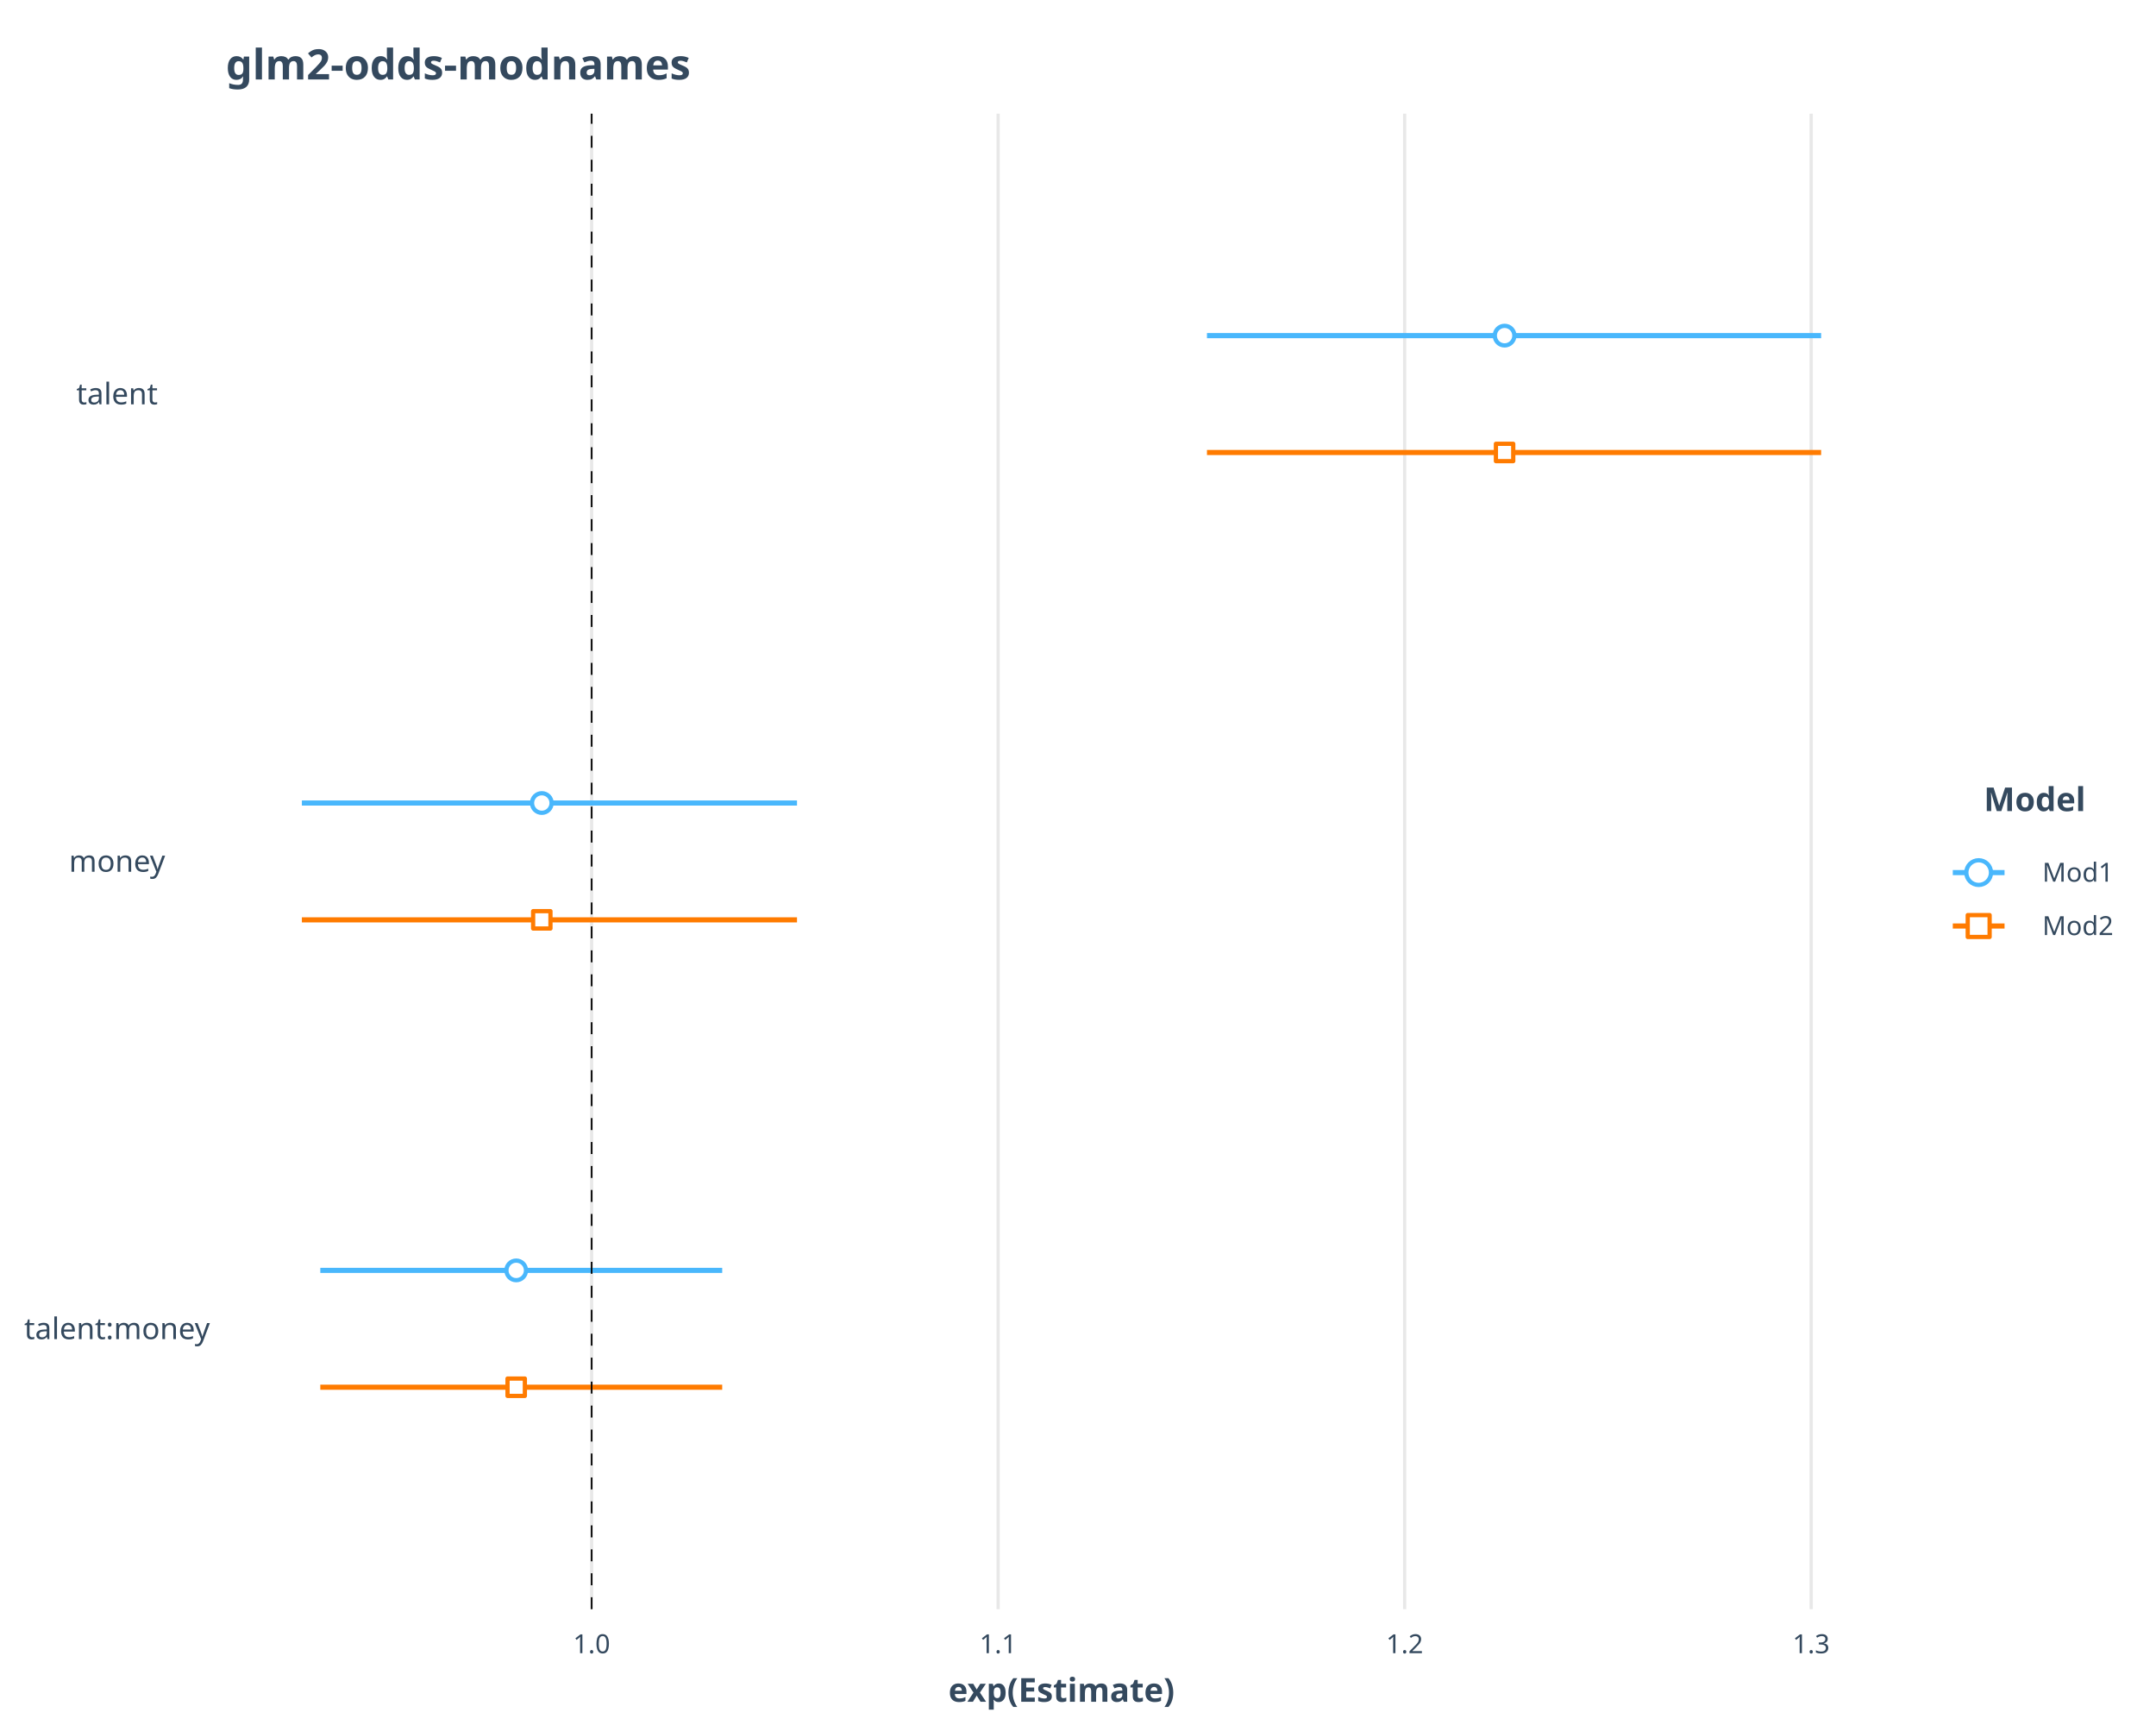
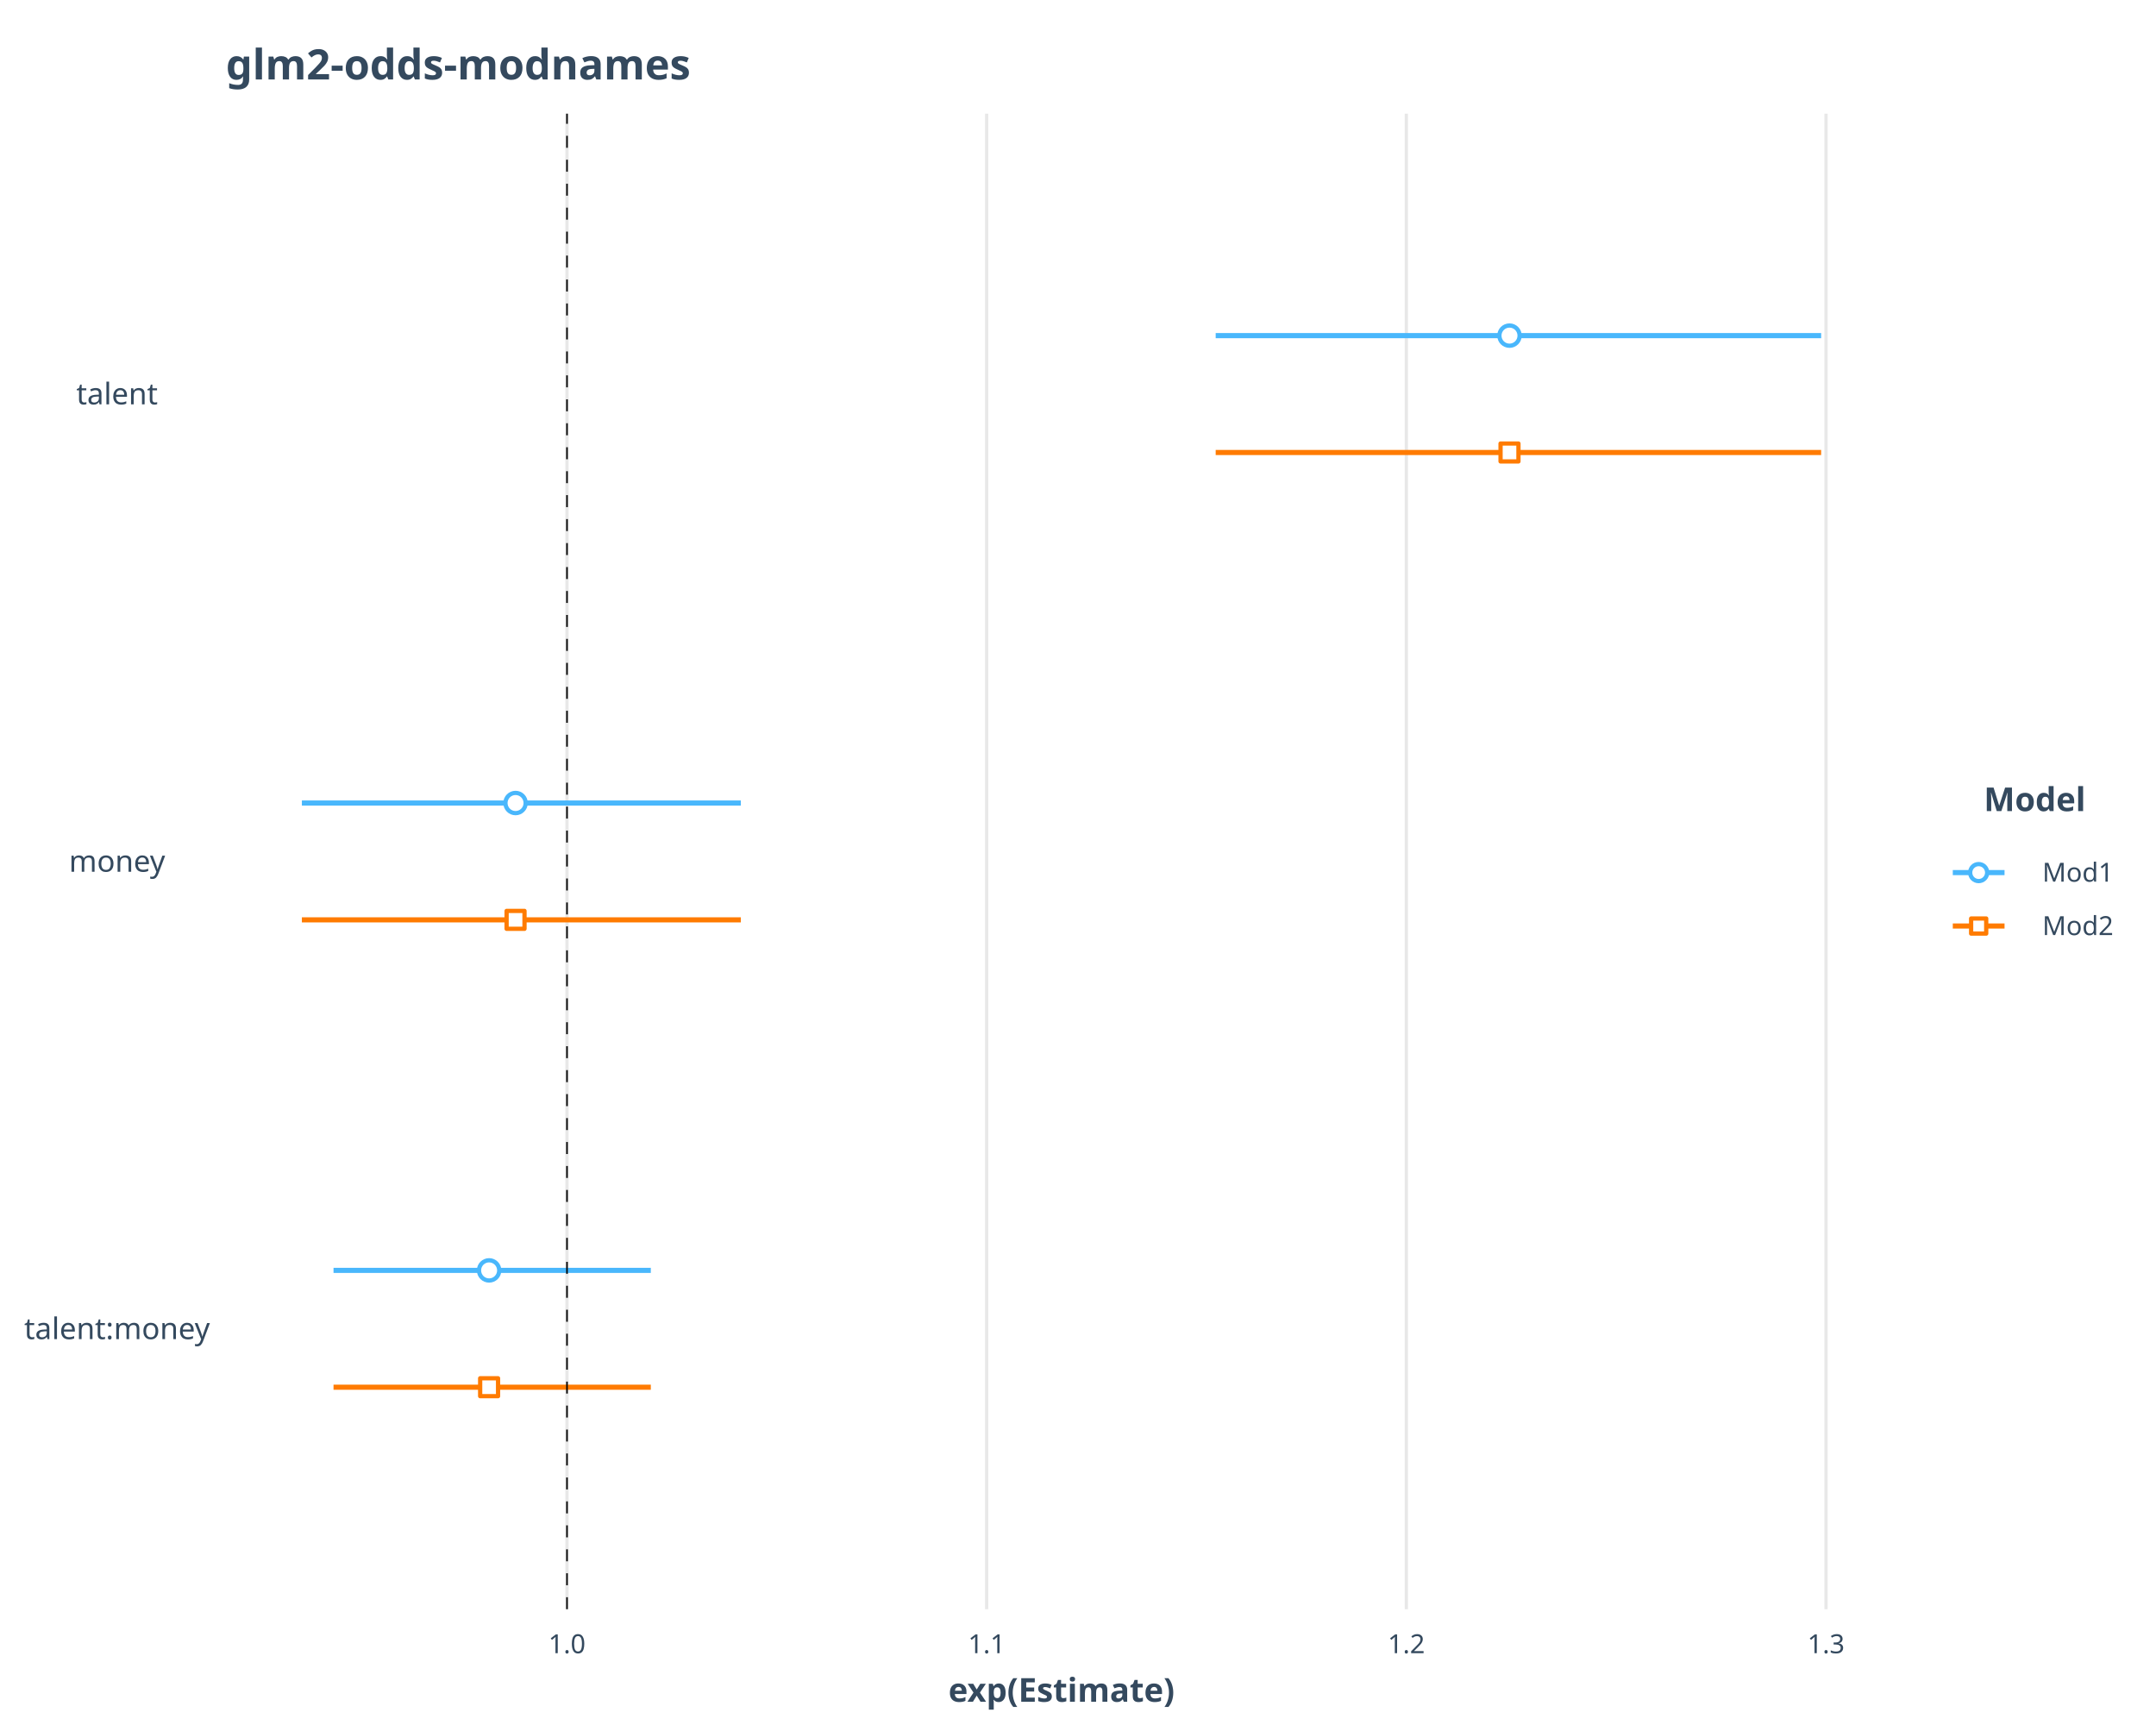
<svg xmlns="http://www.w3.org/2000/svg" class="svglite" data-engine-version="2.0" width="720.00pt" height="576.00pt" viewBox="0 0 720.00 576.00">
  <defs>
    <style type="text/css">
    .svglite line, .svglite polyline, .svglite polygon, .svglite path, .svglite rect, .svglite circle {
      fill: none;
      stroke: #000000;
      stroke-linecap: round;
      stroke-linejoin: round;
      stroke-miterlimit: 10.00;
    }
  </style>
  </defs>
  <rect width="100%" height="100%" style="stroke: none; fill: #FFFFFF;" />
  <defs>
    <clipPath id="cpMC4wMHw3MjAuMDB8MC4wMHw1NzYuMDA=">
      <rect x="0.00" y="0.00" width="720.00" height="576.00" />
    </clipPath>
  </defs>
  <g clip-path="url(#cpMC4wMHw3MjAuMDB8MC4wMHw1NzYuMDA=)">
    <rect x="0.00" y="0.00" width="720.00" height="576.00" style="stroke-width: 1.07; stroke: #FFFFFF; fill: #FFFFFF;" />
  </g>
  <defs>
    <clipPath id="cpNzUuNDV8NjMzLjU0fDM3Ljk1fDUzNy4zNA==">
      <rect x="75.45" y="37.95" width="558.10" height="499.40" />
    </clipPath>
  </defs>
  <g clip-path="url(#cpNzUuNDV8NjMzLjU0fDM3Ljk1fDUzNy4zNA==)">
    <rect x="75.45" y="37.95" width="558.10" height="499.40" style="stroke-width: 0.00; stroke: #FFFFFF; fill: #FFFFFF;" />
-     <polyline points="197.58,537.34 197.58,37.95 " style="stroke-width: 1.07; stroke: #E8E8E8; stroke-linecap: butt;" />
-     <polyline points="333.33,537.34 333.33,37.95 " style="stroke-width: 1.07; stroke: #E8E8E8; stroke-linecap: butt;" />
-     <polyline points="469.09,537.34 469.09,37.95 " style="stroke-width: 1.07; stroke: #E8E8E8; stroke-linecap: butt;" />
-     <polyline points="604.85,537.34 604.85,37.95 " style="stroke-width: 1.07; stroke: #E8E8E8; stroke-linecap: butt;" />
-     <line x1="106.97" y1="424.20" x2="241.18" y2="424.20" style="stroke-width: 1.71; stroke: #49B7FC; stroke-linecap: butt;" />
-     <line x1="106.97" y1="463.21" x2="241.18" y2="463.21" style="stroke-width: 1.71; stroke: #FF7B00; stroke-linecap: butt;" />
-     <line x1="100.81" y1="268.14" x2="266.16" y2="268.14" style="stroke-width: 1.71; stroke: #49B7FC; stroke-linecap: butt;" />
-     <line x1="100.81" y1="307.15" x2="266.16" y2="307.15" style="stroke-width: 1.71; stroke: #FF7B00; stroke-linecap: butt;" />
-     <line x1="403.07" y1="112.07" x2="608.17" y2="112.07" style="stroke-width: 1.71; stroke: #49B7FC; stroke-linecap: butt;" />
-     <line x1="403.07" y1="151.09" x2="608.17" y2="151.09" style="stroke-width: 1.71; stroke: #FF7B00; stroke-linecap: butt;" />
-     <circle cx="172.39" cy="424.20" r="3.27" style="stroke-width: 1.42; stroke: #49B7FC; fill: #FFFFFF;" />
-     <rect x="169.49" y="460.32" width="5.79" height="5.79" style="stroke-width: 1.42; stroke: #FF7B00; fill: #FFFFFF;" />
-     <circle cx="180.94" cy="268.14" r="3.27" style="stroke-width: 1.42; stroke: #49B7FC; fill: #FFFFFF;" />
-     <rect x="178.04" y="304.25" width="5.79" height="5.79" style="stroke-width: 1.42; stroke: #FF7B00; fill: #FFFFFF;" />
-     <circle cx="502.46" cy="112.07" r="3.27" style="stroke-width: 1.42; stroke: #49B7FC; fill: #FFFFFF;" />
-     <rect x="499.56" y="148.19" width="5.79" height="5.79" style="stroke-width: 1.42; stroke: #FF7B00; fill: #FFFFFF;" />
-     <line x1="197.58" y1="537.34" x2="197.58" y2="37.95" style="stroke-width: 0.53; stroke-dasharray: 4.00,4.00; stroke-linecap: butt;" />
+     <polyline points="189.35,537.34 189.35,37.95 " style="stroke-width: 1.07; stroke: #E8E8E8; stroke-linecap: butt;" />
+     <polyline points="329.50,537.34 329.50,37.95 " style="stroke-width: 1.07; stroke: #E8E8E8; stroke-linecap: butt;" />
+     <polyline points="469.65,537.34 469.65,37.95 " style="stroke-width: 1.07; stroke: #E8E8E8; stroke-linecap: butt;" />
+     <polyline points="609.81,537.34 609.81,37.95 " style="stroke-width: 1.07; stroke: #E8E8E8; stroke-linecap: butt;" />
+     <line x1="405.98" y1="112.07" x2="608.17" y2="112.07" style="stroke-width: 1.71; stroke: #49B7FC; stroke-linecap: butt;" />
+     <line x1="100.81" y1="268.14" x2="247.40" y2="268.14" style="stroke-width: 1.71; stroke: #49B7FC; stroke-linecap: butt;" />
+     <line x1="111.38" y1="424.20" x2="217.34" y2="424.20" style="stroke-width: 1.71; stroke: #49B7FC; stroke-linecap: butt;" />
+     <line x1="405.98" y1="151.09" x2="608.17" y2="151.09" style="stroke-width: 1.71; stroke: #FF7B00; stroke-linecap: butt;" />
+     <line x1="100.81" y1="307.15" x2="247.40" y2="307.15" style="stroke-width: 1.71; stroke: #FF7B00; stroke-linecap: butt;" />
+     <line x1="111.38" y1="463.21" x2="217.34" y2="463.21" style="stroke-width: 1.71; stroke: #FF7B00; stroke-linecap: butt;" />
+     <circle cx="504.10" cy="112.07" r="3.38" style="stroke-width: 1.42; stroke: #49B7FC; fill: #FFFFFF;" />
+     <circle cx="172.17" cy="268.14" r="3.38" style="stroke-width: 1.42; stroke: #49B7FC; fill: #FFFFFF;" />
+     <circle cx="163.34" cy="424.20" r="3.38" style="stroke-width: 1.42; stroke: #49B7FC; fill: #FFFFFF;" />
+     <rect x="501.11" y="148.10" width="5.98" height="5.98" style="stroke-width: 1.42; stroke: #FF7B00; fill: #FFFFFF;" />
+     <rect x="169.18" y="304.16" width="5.98" height="5.98" style="stroke-width: 1.42; stroke: #FF7B00; fill: #FFFFFF;" />
+     <rect x="160.35" y="460.22" width="5.98" height="5.98" style="stroke-width: 1.42; stroke: #FF7B00; fill: #FFFFFF;" />
+     <line x1="189.35" y1="537.34" x2="189.35" y2="37.95" style="stroke-width: 0.53; stroke-dasharray: 4.00,4.00; stroke-linecap: butt;" />
  </g>
  <g clip-path="url(#cpMC4wMHw3MjAuMDB8MC4wMHw1NzYuMDA=)">
    <text x="39.09" y="447.15" text-anchor="middle" style="font-size: 10.00px; fill: #34495E; font-family: sans;" textLength="57.26px" lengthAdjust="spacingAndGlyphs">talent:money</text>
    <text x="39.09" y="291.08" text-anchor="middle" style="font-size: 10.00px; fill: #34495E; font-family: sans;" textLength="30.02px" lengthAdjust="spacingAndGlyphs">money</text>
    <text x="39.09" y="135.02" text-anchor="middle" style="font-size: 10.00px; fill: #34495E; font-family: sans;" textLength="24.46px" lengthAdjust="spacingAndGlyphs">talent</text>
-     <text x="197.58" y="552.03" text-anchor="middle" style="font-size: 8.80px; fill: #34495E; font-family: sans;" textLength="12.23px" lengthAdjust="spacingAndGlyphs">1.0</text>
-     <text x="333.33" y="552.03" text-anchor="middle" style="font-size: 8.80px; fill: #34495E; font-family: sans;" textLength="12.23px" lengthAdjust="spacingAndGlyphs">1.1</text>
-     <text x="469.09" y="552.03" text-anchor="middle" style="font-size: 8.80px; fill: #34495E; font-family: sans;" textLength="12.23px" lengthAdjust="spacingAndGlyphs">1.2</text>
-     <text x="604.85" y="552.03" text-anchor="middle" style="font-size: 8.80px; fill: #34495E; font-family: sans;" textLength="12.23px" lengthAdjust="spacingAndGlyphs">1.3</text>
+     <text x="189.35" y="552.03" text-anchor="middle" style="font-size: 8.80px; fill: #34495E; font-family: sans;" textLength="12.23px" lengthAdjust="spacingAndGlyphs">1.0</text>
+     <text x="329.50" y="552.03" text-anchor="middle" style="font-size: 8.80px; fill: #34495E; font-family: sans;" textLength="12.23px" lengthAdjust="spacingAndGlyphs">1.1</text>
+     <text x="469.65" y="552.03" text-anchor="middle" style="font-size: 8.80px; fill: #34495E; font-family: sans;" textLength="12.23px" lengthAdjust="spacingAndGlyphs">1.2</text>
+     <text x="609.81" y="552.03" text-anchor="middle" style="font-size: 8.80px; fill: #34495E; font-family: sans;" textLength="12.23px" lengthAdjust="spacingAndGlyphs">1.3</text>
    <text x="354.49" y="568.24" text-anchor="middle" style="font-size: 11.00px; font-weight: bold; fill: #34495E; font-family: sans;" textLength="67.87px" lengthAdjust="spacingAndGlyphs">exp(Estimate)</text>
    <text x="679.51" y="270.84" text-anchor="middle" style="font-size: 11.00px; font-weight: bold; fill: #34495E; font-family: sans;" textLength="29.96px" lengthAdjust="spacingAndGlyphs">Model</text>
    <rect x="649.98" y="282.45" width="21.60" height="17.85" style="stroke-width: 1.07; stroke: #FFFFFF; fill: #FFFFFF;" />
    <line x1="652.14" y1="291.37" x2="669.42" y2="291.37" style="stroke-width: 1.71; stroke: #49B7FC; stroke-linecap: butt;" />
-     <circle cx="660.78" cy="291.37" r="4.12" style="stroke-width: 1.42; stroke: #49B7FC; fill: #FFFFFF;" />
+     <circle cx="660.78" cy="291.37" r="2.84" style="stroke-width: 1.42; stroke: #49B7FC; fill: #FFFFFF;" />
    <rect x="649.98" y="300.29" width="21.60" height="17.85" style="stroke-width: 1.07; stroke: #FFFFFF; fill: #FFFFFF;" />
    <line x1="652.14" y1="309.21" x2="669.42" y2="309.21" style="stroke-width: 1.71; stroke: #FF7B00; stroke-linecap: butt;" />
-     <rect x="657.13" y="305.56" width="7.31" height="7.31" style="stroke-width: 1.42; stroke: #FF7B00; fill: #FFFFFF;" />
+     <rect x="658.26" y="306.70" width="5.04" height="5.04" style="stroke-width: 1.42; stroke: #FF7B00; fill: #FFFFFF;" />
    <text x="682.04" y="294.40" style="font-size: 8.80px; fill: #34495E; font-family: sans;" textLength="22.02px" lengthAdjust="spacingAndGlyphs">Mod1</text>
    <text x="682.04" y="312.24" style="font-size: 8.80px; fill: #34495E; font-family: sans;" textLength="22.02px" lengthAdjust="spacingAndGlyphs">Mod2</text>
    <text x="75.45" y="26.53" style="font-size: 14.00px; font-weight: bold; fill: #34495E; font-family: sans;" textLength="139.31px" lengthAdjust="spacingAndGlyphs">glm2-odds-modnames</text>
  </g>
</svg>
